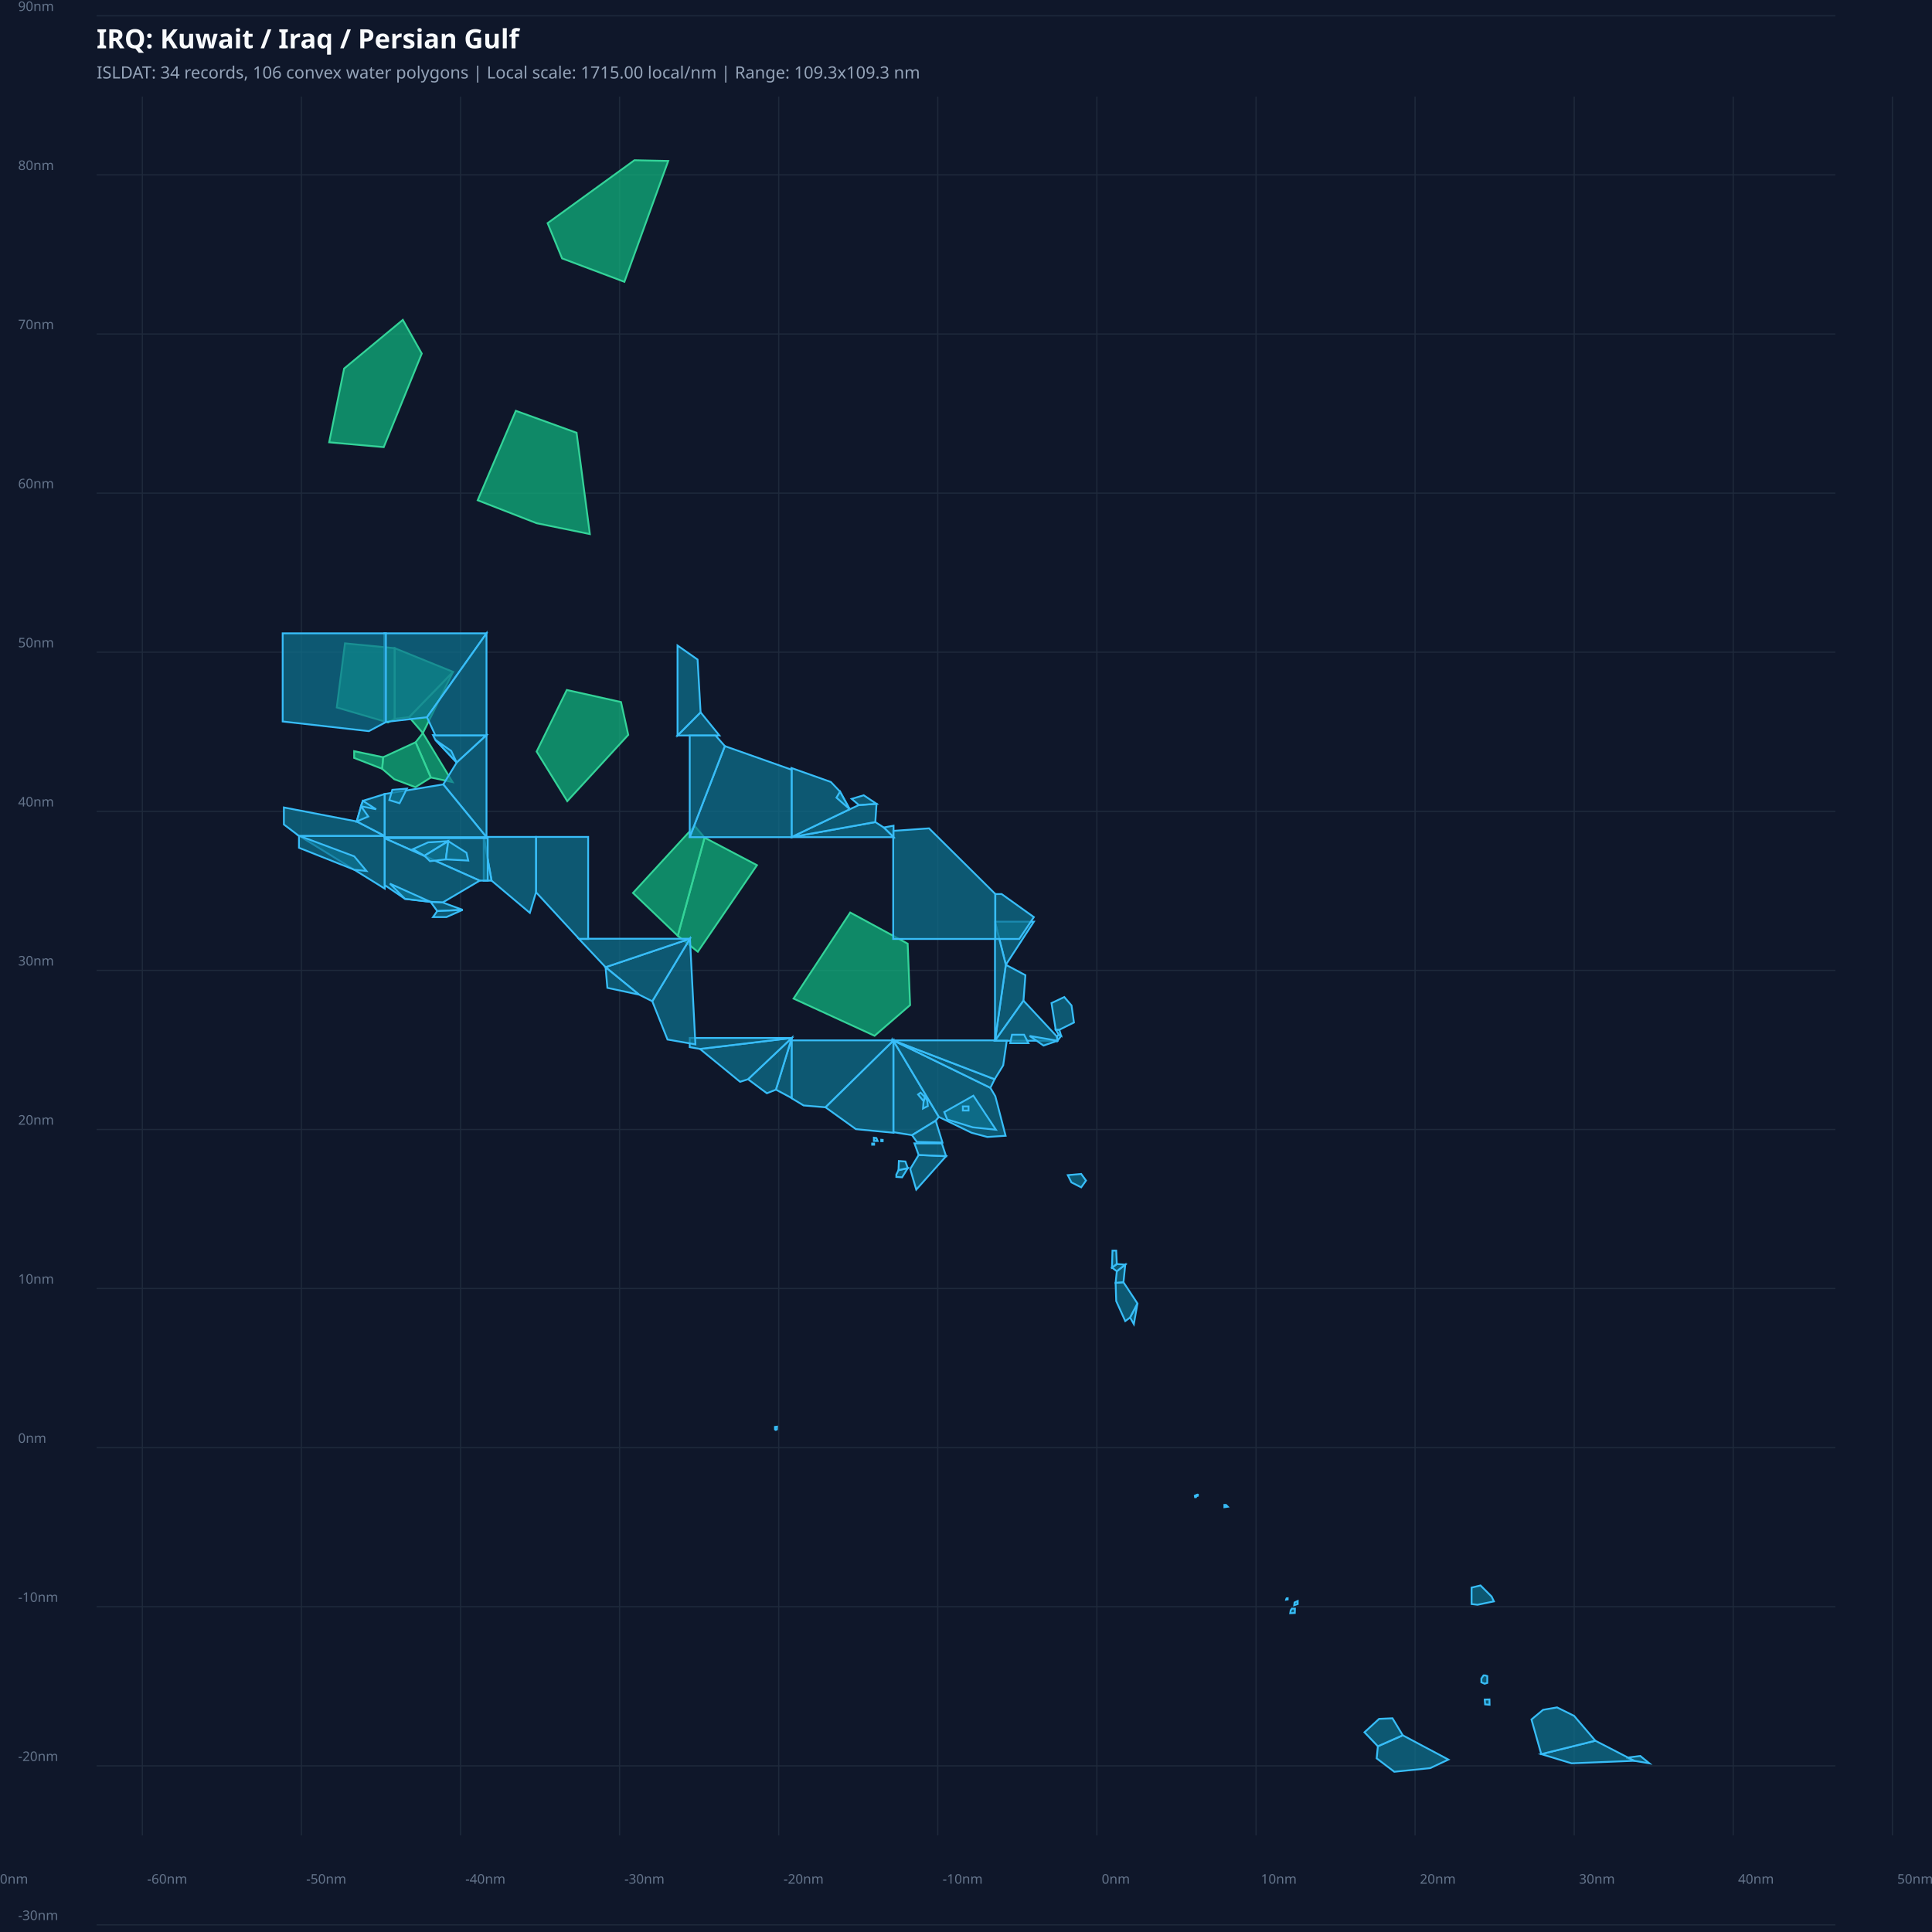
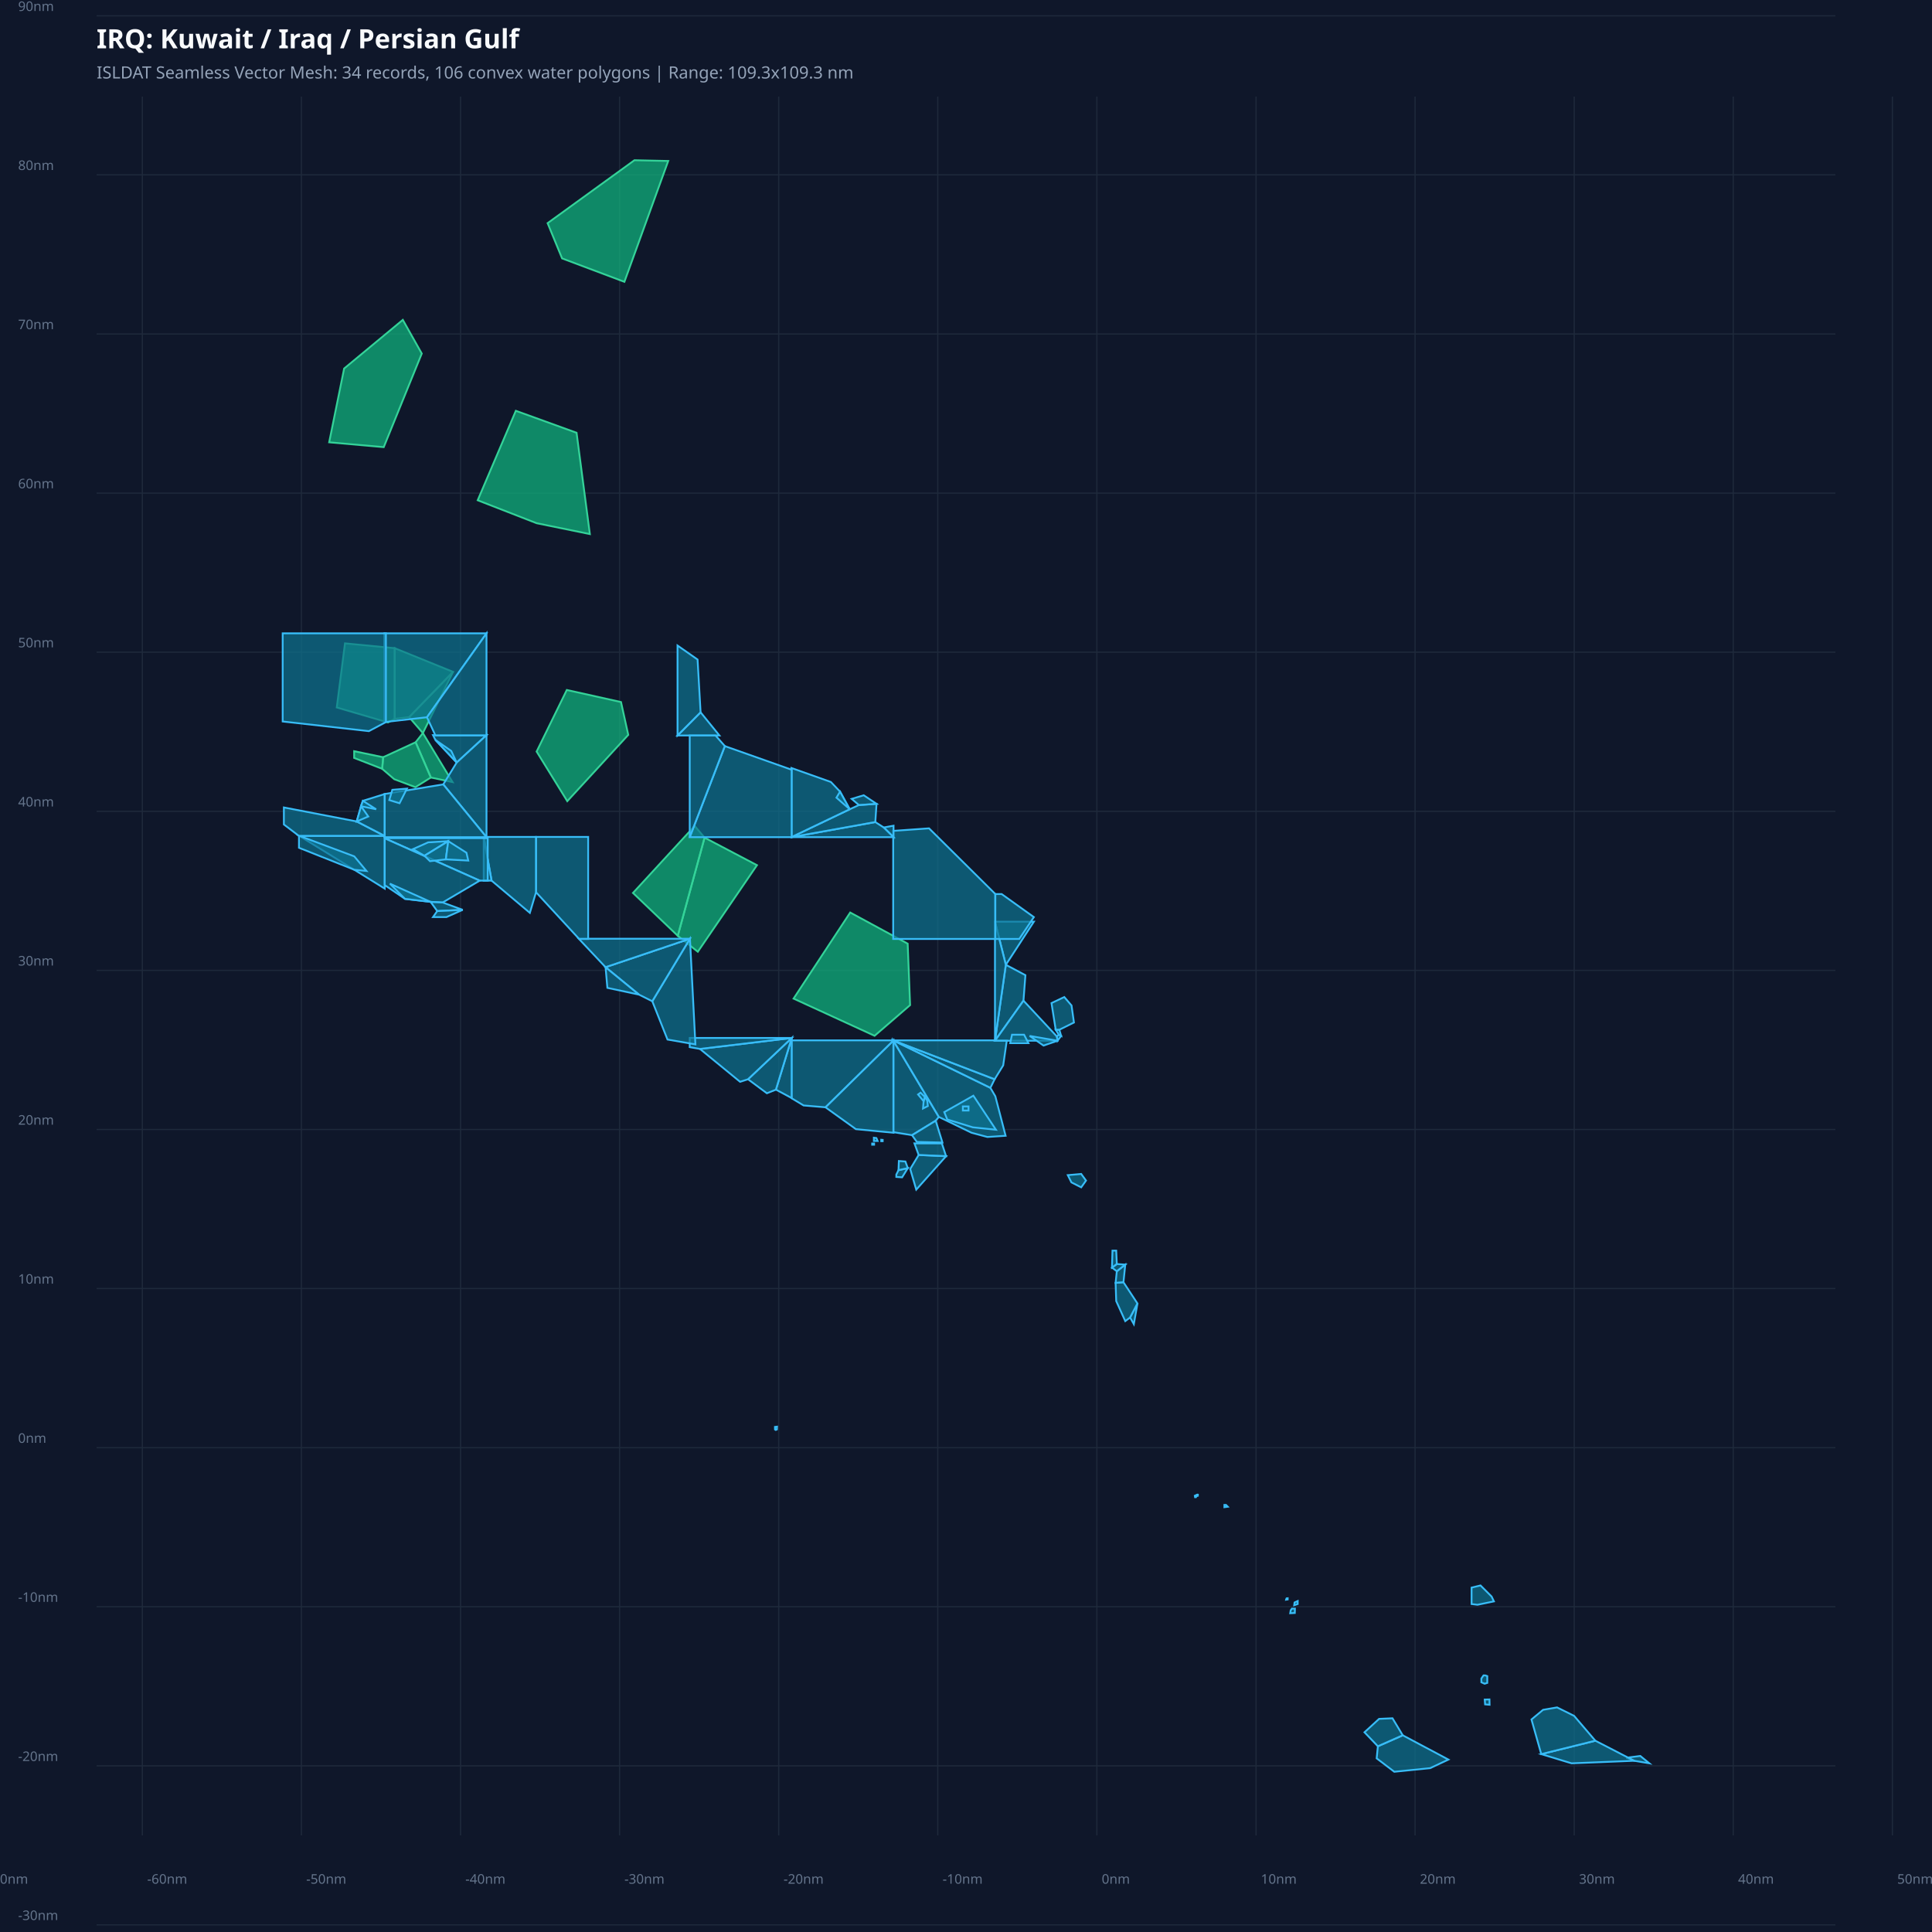
<svg xmlns="http://www.w3.org/2000/svg" viewBox="0 0 1600 1600" width="1600" height="1600">
  <rect width="1600" height="1600" fill="#0f172a" />
  <text x="80" y="40" font-family="sans-serif" font-size="22" font-weight="bold" fill="#f8fafc">IRQ: Kuwait / Iraq / Persian Gulf</text>
-   <text x="80" y="65" font-family="sans-serif" font-size="14" fill="#94a3b8">ISLDAT: 34 records, 106 convex water polygons | Local scale: 1715.00 local/nm | Range: 109.3x109.3 nm</text>
+   <text x="80" y="65" font-family="sans-serif" font-size="14" fill="#94a3b8">ISLDAT Seamless Vector Mesh: 34 records, 106 convex water polygons | Range: 109.3x109.3 nm</text>
  <line x1="-13.9" y1="1520.0" x2="-13.9" y2="80.0" stroke="#1e293b" stroke-width="1" />
  <text x="-9.9" y="1560" font-family="sans-serif" font-size="11" fill="#64748b">-70nm</text>
  <line x1="117.9" y1="1520.0" x2="117.9" y2="80.0" stroke="#1e293b" stroke-width="1" />
  <text x="121.9" y="1560" font-family="sans-serif" font-size="11" fill="#64748b">-60nm</text>
  <line x1="249.6" y1="1520.0" x2="249.6" y2="80.0" stroke="#1e293b" stroke-width="1" />
  <text x="253.6" y="1560" font-family="sans-serif" font-size="11" fill="#64748b">-50nm</text>
  <line x1="381.4" y1="1520.0" x2="381.4" y2="80.0" stroke="#1e293b" stroke-width="1" />
  <text x="385.4" y="1560" font-family="sans-serif" font-size="11" fill="#64748b">-40nm</text>
  <line x1="513.1" y1="1520.0" x2="513.1" y2="80.0" stroke="#1e293b" stroke-width="1" />
  <text x="517.1" y="1560" font-family="sans-serif" font-size="11" fill="#64748b">-30nm</text>
  <line x1="644.9" y1="1520.0" x2="644.9" y2="80.0" stroke="#1e293b" stroke-width="1" />
  <text x="648.9" y="1560" font-family="sans-serif" font-size="11" fill="#64748b">-20nm</text>
  <line x1="776.6" y1="1520.0" x2="776.6" y2="80.0" stroke="#1e293b" stroke-width="1" />
  <text x="780.6" y="1560" font-family="sans-serif" font-size="11" fill="#64748b">-10nm</text>
  <line x1="908.4" y1="1520.0" x2="908.4" y2="80.0" stroke="#1e293b" stroke-width="1" />
  <text x="912.4" y="1560" font-family="sans-serif" font-size="11" fill="#64748b">0nm</text>
  <line x1="1040.2" y1="1520.0" x2="1040.2" y2="80.0" stroke="#1e293b" stroke-width="1" />
  <text x="1044.2" y="1560" font-family="sans-serif" font-size="11" fill="#64748b">10nm</text>
  <line x1="1171.9" y1="1520.0" x2="1171.9" y2="80.0" stroke="#1e293b" stroke-width="1" />
  <text x="1175.9" y="1560" font-family="sans-serif" font-size="11" fill="#64748b">20nm</text>
  <line x1="1303.7" y1="1520.0" x2="1303.7" y2="80.0" stroke="#1e293b" stroke-width="1" />
  <text x="1307.7" y="1560" font-family="sans-serif" font-size="11" fill="#64748b">30nm</text>
  <line x1="1435.4" y1="1520.0" x2="1435.4" y2="80.0" stroke="#1e293b" stroke-width="1" />
  <text x="1439.4" y="1560" font-family="sans-serif" font-size="11" fill="#64748b">40nm</text>
  <line x1="1567.2" y1="1520.0" x2="1567.2" y2="80.0" stroke="#1e293b" stroke-width="1" />
  <text x="1571.2" y="1560" font-family="sans-serif" font-size="11" fill="#64748b">50nm</text>
  <line x1="80.0" y1="1594.1" x2="1520.0" y2="1594.1" stroke="#1e293b" stroke-width="1" />
  <text x="15" y="1590.1" font-family="sans-serif" font-size="11" fill="#64748b">-30nm</text>
  <line x1="80.0" y1="1462.4" x2="1520.0" y2="1462.4" stroke="#1e293b" stroke-width="1" />
  <text x="15" y="1458.4" font-family="sans-serif" font-size="11" fill="#64748b">-20nm</text>
  <line x1="80.0" y1="1330.6" x2="1520.0" y2="1330.6" stroke="#1e293b" stroke-width="1" />
  <text x="15" y="1326.6" font-family="sans-serif" font-size="11" fill="#64748b">-10nm</text>
  <line x1="80.0" y1="1198.9" x2="1520.0" y2="1198.9" stroke="#1e293b" stroke-width="1" />
  <text x="15" y="1194.9" font-family="sans-serif" font-size="11" fill="#64748b">0nm</text>
  <line x1="80.0" y1="1067.1" x2="1520.0" y2="1067.1" stroke="#1e293b" stroke-width="1" />
  <text x="15" y="1063.1" font-family="sans-serif" font-size="11" fill="#64748b">10nm</text>
  <line x1="80.0" y1="935.4" x2="1520.0" y2="935.4" stroke="#1e293b" stroke-width="1" />
  <text x="15" y="931.4" font-family="sans-serif" font-size="11" fill="#64748b">20nm</text>
  <line x1="80.0" y1="803.6" x2="1520.0" y2="803.6" stroke="#1e293b" stroke-width="1" />
  <text x="15" y="799.6" font-family="sans-serif" font-size="11" fill="#64748b">30nm</text>
  <line x1="80.0" y1="671.9" x2="1520.0" y2="671.9" stroke="#1e293b" stroke-width="1" />
  <text x="15" y="667.9" font-family="sans-serif" font-size="11" fill="#64748b">40nm</text>
  <line x1="80.0" y1="540.1" x2="1520.0" y2="540.1" stroke="#1e293b" stroke-width="1" />
  <text x="15" y="536.1" font-family="sans-serif" font-size="11" fill="#64748b">50nm</text>
  <line x1="80.0" y1="408.4" x2="1520.0" y2="408.4" stroke="#1e293b" stroke-width="1" />
  <text x="15" y="404.4" font-family="sans-serif" font-size="11" fill="#64748b">60nm</text>
  <line x1="80.0" y1="276.6" x2="1520.0" y2="276.6" stroke="#1e293b" stroke-width="1" />
  <text x="15" y="272.6" font-family="sans-serif" font-size="11" fill="#64748b">70nm</text>
  <line x1="80.0" y1="144.8" x2="1520.0" y2="144.8" stroke="#1e293b" stroke-width="1" />
  <text x="15" y="140.8" font-family="sans-serif" font-size="11" fill="#64748b">80nm</text>
  <line x1="80.0" y1="13.1" x2="1520.0" y2="13.1" stroke="#1e293b" stroke-width="1" />
  <text x="15" y="9.1" font-family="sans-serif" font-size="11" fill="#64748b">90nm</text>
  <polygon points="753.7,832.4 751.7,781.5 704.1,755.7 657.2,827.0 724.3,857.8 753.7,832.4" fill="rgba(16, 185, 129, 0.7)" stroke="#34d399" stroke-width="1.5" />
  <polygon points="626.9,716.5 577.9,788.2 561.3,775.0 583.5,693.7 626.9,716.5" fill="rgba(16, 185, 129, 0.7)" stroke="#34d399" stroke-width="1.5" />
  <polygon points="524.2,739.5 575.3,684.0 583.5,693.7 561.3,775.0 524.2,739.5" fill="rgba(16, 185, 129, 0.7)" stroke="#34d399" stroke-width="1.5" />
  <polygon points="356.8,643.9 374.8,647.7 350.2,607.1 344.2,614.7 356.8,643.9" fill="rgba(16, 185, 129, 0.7)" stroke="#34d399" stroke-width="1.5" />
  <polygon points="344.2,614.7 317.3,627.1 316.5,636.7 326.5,645.3 344.0,651.9 356.8,643.9 344.2,614.7" fill="rgba(16, 185, 129, 0.7)" stroke="#34d399" stroke-width="1.5" />
  <polygon points="317.3,627.1 316.5,636.7 293.3,627.7 293.3,622.1 317.3,627.1" fill="rgba(16, 185, 129, 0.7)" stroke="#34d399" stroke-width="1.5" />
  <polygon points="350.2,607.1 338.8,593.9 375.2,556.4 350.2,607.1" fill="rgba(16, 185, 129, 0.7)" stroke="#34d399" stroke-width="1.5" />
  <polygon points="326.9,595.3 321.3,598.3 278.9,585.9 285.7,532.8 326.9,536.8 326.9,595.3" fill="rgba(16, 185, 129, 0.7)" stroke="#34d399" stroke-width="1.5" />
  <polygon points="326.9,595.3 338.8,593.9 375.2,556.4 326.9,536.8 326.9,595.3" fill="rgba(16, 185, 129, 0.7)" stroke="#34d399" stroke-width="1.5" />
  <polygon points="520.3,608.6 469.8,663.5 444.4,622.4 469.4,571.4 514.3,581.4 520.3,608.6" fill="rgba(16, 185, 129, 0.7)" stroke="#34d399" stroke-width="1.5" />
  <polygon points="488.5,442.3 444.4,433.3 395.6,414.3 427.2,340.2 477.5,358.4 488.5,442.3" fill="rgba(16, 185, 129, 0.7)" stroke="#34d399" stroke-width="1.5" />
  <polygon points="317.8,370.3 349.3,292.8 333.6,264.9 285.0,305.2 272.6,366.3 317.8,370.3" fill="rgba(16, 185, 129, 0.7)" stroke="#34d399" stroke-width="1.5" />
  <polygon points="553.4,133.3 525.4,132.7 453.5,184.8 465.5,214.0 517.1,233.4 553.4,133.3" fill="rgba(16, 185, 129, 0.7)" stroke="#34d399" stroke-width="1.5" />
  <polygon points="1365.9,1460.3 1358.4,1454.2 1346.8,1455.7 1353.4,1458.2 1365.9,1460.3" fill="rgba(14, 116, 144, 0.7)" stroke="#38bdf8" stroke-width="1.5" />
  <polygon points="1353.4,1458.2 1321.2,1441.6 1276.4,1452.7 1301.5,1460.3 1353.4,1458.2" fill="rgba(14, 116, 144, 0.7)" stroke="#38bdf8" stroke-width="1.5" />
  <polygon points="1321.2,1441.6 1276.4,1452.7 1268.3,1424.0 1277.9,1416.0 1289.5,1414.0 1303.6,1421.0 1321.2,1441.6" fill="rgba(14, 116, 144, 0.7)" stroke="#38bdf8" stroke-width="1.5" />
  <polygon points="1199.5,1457.2 1184.4,1464.3 1154.7,1467.3 1140.1,1456.2 1141.1,1446.2 1161.7,1437.1 1199.5,1457.2" fill="rgba(14, 116, 144, 0.7)" stroke="#38bdf8" stroke-width="1.5" />
  <polygon points="1141.1,1446.2 1161.7,1437.1 1153.2,1423.0 1142.1,1423.5 1130.0,1434.6 1141.1,1446.2" fill="rgba(14, 116, 144, 0.7)" stroke="#38bdf8" stroke-width="1.5" />
  <polygon points="939.0,1096.6 942.0,1079.5 935.9,1091.1 939.0,1096.6" fill="rgba(14, 116, 144, 0.7)" stroke="#38bdf8" stroke-width="1.5" />
  <polygon points="942.0,1079.5 935.9,1091.1 931.9,1094.1 924.4,1077.5 923.9,1062.4 930.4,1061.9 942.0,1079.5" fill="rgba(14, 116, 144, 0.7)" stroke="#38bdf8" stroke-width="1.5" />
  <polygon points="923.9,1062.4 930.4,1061.9 931.9,1047.3 924.9,1052.8 923.9,1062.4" fill="rgba(14, 116, 144, 0.7)" stroke="#38bdf8" stroke-width="1.5" />
  <polygon points="931.9,1047.3 924.9,1052.8 920.9,1049.8 924.9,1046.8 931.9,1047.3" fill="rgba(14, 116, 144, 0.7)" stroke="#38bdf8" stroke-width="1.5" />
  <polygon points="920.9,1049.8 924.9,1046.8 924.4,1035.7 921.3,1035.7 920.9,1049.8" fill="rgba(14, 116, 144, 0.7)" stroke="#38bdf8" stroke-width="1.5" />
  <polygon points="758.8,985.2 753.8,968.1 760.8,956.5 783.5,957.5 758.8,985.2" fill="rgba(14, 116, 144, 0.7)" stroke="#38bdf8" stroke-width="1.5" />
  <polygon points="783.5,957.5 760.8,956.5 757.3,946.9 780.0,946.9 783.5,957.5" fill="rgba(14, 116, 144, 0.7)" stroke="#38bdf8" stroke-width="1.5" />
  <polygon points="751.8,967.4 744.1,969.1 742.3,972.7 742.3,974.7 747.1,975.0 751.8,967.4" fill="rgba(14, 116, 144, 0.7)" stroke="#38bdf8" stroke-width="1.5" />
  <polygon points="751.8,967.4 749.8,961.9 744.4,961.5 744.1,969.1 751.8,967.4" fill="rgba(14, 116, 144, 0.7)" stroke="#38bdf8" stroke-width="1.5" />
  <polygon points="739.7,937.6 755.3,940.1 774.9,928.1 777.5,925.0 739.7,861.6 739.7,937.6" fill="rgba(14, 116, 144, 0.7)" stroke="#38bdf8" stroke-width="1.5" />
  <polygon points="759.3,945.7 780.5,946.2 774.9,928.1 755.3,940.1 759.3,945.7" fill="rgba(14, 116, 144, 0.7)" stroke="#38bdf8" stroke-width="1.5" />
  <polygon points="739.7,861.6 777.5,925.0 804.6,938.1 817.7,941.6 832.8,940.6 824.3,907.9 820.2,900.9 739.7,861.6" fill="rgba(14, 116, 144, 0.7)" stroke="#38bdf8" stroke-width="1.5" />
  <polygon points="739.7,861.6 820.2,900.9 823.7,893.8 739.7,861.6" fill="rgba(14, 116, 144, 0.7)" stroke="#38bdf8" stroke-width="1.5" />
  <polygon points="739.7,861.6 823.7,893.8 830.8,882.3 833.8,861.6 739.7,861.6" fill="rgba(14, 116, 144, 0.7)" stroke="#38bdf8" stroke-width="1.5" />
  <polygon points="782.0,921.0 784.5,927.1 805.6,933.6 824.8,935.6 806.1,907.4 782.0,921.0" fill="rgba(14, 116, 144, 0.7)" stroke="#38bdf8" stroke-width="1.5" />
  <polygon points="768.4,916.0 767.9,911.5 765.9,908.4 764.9,912.0 764.4,918.0 768.4,916.0" fill="rgba(14, 116, 144, 0.7)" stroke="#38bdf8" stroke-width="1.5" />
  <polygon points="762.4,904.9 765.9,908.4 764.9,912.0 760.3,906.4 762.4,904.9" fill="rgba(14, 116, 144, 0.7)" stroke="#38bdf8" stroke-width="1.5" />
  <polygon points="802.1,919.7 797.4,919.7 797.4,916.3 802.1,916.3 802.1,919.7" fill="rgba(14, 116, 144, 0.7)" stroke="#38bdf8" stroke-width="1.5" />
  <polygon points="847.6,828.7 849.2,807.6 833.0,799.0 824.0,861.9 847.6,828.7" fill="rgba(14, 116, 144, 0.7)" stroke="#38bdf8" stroke-width="1.5" />
  <polygon points="875.8,861.9 875.3,858.4 847.6,828.7 824.0,861.9 875.8,861.9" fill="rgba(14, 116, 144, 0.7)" stroke="#38bdf8" stroke-width="1.5" />
  <polygon points="875.8,861.9 875.3,858.4 876.8,856.9 878.8,857.9 875.8,861.9" fill="rgba(14, 116, 144, 0.7)" stroke="#38bdf8" stroke-width="1.5" />
  <polygon points="878.8,857.9 876.8,856.9 874.3,852.8 877.3,852.8 878.8,857.9" fill="rgba(14, 116, 144, 0.7)" stroke="#38bdf8" stroke-width="1.5" />
  <polygon points="877.3,852.8 874.3,852.8 870.8,830.7 881.4,825.7 887.4,832.7 889.4,846.8 877.3,852.8" fill="rgba(14, 116, 144, 0.7)" stroke="#38bdf8" stroke-width="1.5" />
  <polygon points="824.0,763.3 856.2,763.3 833.0,799.0 824.0,763.3" fill="rgba(14, 116, 144, 0.7)" stroke="#38bdf8" stroke-width="1.5" />
  <polygon points="824.0,763.3 833.0,799.0 824.0,861.9 824.0,763.3" fill="rgba(14, 116, 144, 0.7)" stroke="#38bdf8" stroke-width="1.5" />
  <polygon points="864.2,865.9 852.7,857.9 875.8,861.9 864.2,865.9" fill="rgba(14, 116, 144, 0.7)" stroke="#38bdf8" stroke-width="1.5" />
  <polygon points="851.7,863.9 836.6,863.9 838.1,856.9 848.1,856.9 851.7,863.9" fill="rgba(14, 116, 144, 0.7)" stroke="#38bdf8" stroke-width="1.5" />
  <polygon points="856.2,759.5 844.1,777.6 824.0,777.6 824.0,740.4 829.5,740.4 856.2,759.5" fill="rgba(14, 116, 144, 0.7)" stroke="#38bdf8" stroke-width="1.5" />
  <polygon points="769.4,686.0 824.3,740.4 824.3,777.6 739.7,777.6 739.7,688.1 769.4,686.0" fill="rgba(14, 116, 144, 0.7)" stroke="#38bdf8" stroke-width="1.5" />
  <polygon points="740.0,938.1 708.8,935.1 683.6,917.0 740.0,861.6 740.0,938.1" fill="rgba(14, 116, 144, 0.7)" stroke="#38bdf8" stroke-width="1.5" />
  <polygon points="740.0,861.6 683.6,917.0 665.5,915.5 655.4,909.4 655.4,861.6 740.0,861.6" fill="rgba(14, 116, 144, 0.7)" stroke="#38bdf8" stroke-width="1.5" />
  <polygon points="725.8,942.5 723.7,942.2 723.7,944.9 726.8,944.9 725.8,942.5" fill="rgba(14, 116, 144, 0.7)" stroke="#38bdf8" stroke-width="1.5" />
  <polygon points="723.9,947.0 722.3,947.0 722.3,948.0 723.9,948.0 723.9,947.0" fill="rgba(14, 116, 144, 0.7)" stroke="#38bdf8" stroke-width="1.5" />
  <polygon points="731.0,944.0 729.8,943.9 729.8,945.1 731.0,945.1 731.0,944.0" fill="rgba(14, 116, 144, 0.7)" stroke="#38bdf8" stroke-width="1.5" />
  <polygon points="655.7,909.4 642.6,902.4 655.7,859.6 655.7,909.4" fill="rgba(14, 116, 144, 0.7)" stroke="#38bdf8" stroke-width="1.5" />
  <polygon points="642.6,902.4 635.1,905.4 619.5,893.8 655.7,859.6 642.6,902.4" fill="rgba(14, 116, 144, 0.7)" stroke="#38bdf8" stroke-width="1.5" />
  <polygon points="619.5,893.8 612.9,895.9 579.7,868.7 655.7,859.6 619.5,893.8" fill="rgba(14, 116, 144, 0.7)" stroke="#38bdf8" stroke-width="1.5" />
  <polygon points="579.7,868.7 571.2,867.2 571.2,859.6 655.7,859.6 579.7,868.7" fill="rgba(14, 116, 144, 0.7)" stroke="#38bdf8" stroke-width="1.5" />
  <polygon points="740.0,683.8 731.9,685.3 740.0,693.3 740.0,683.8" fill="rgba(14, 116, 144, 0.7)" stroke="#38bdf8" stroke-width="1.5" />
  <polygon points="740.0,693.3 731.9,685.3 724.9,680.8 655.4,693.3 740.0,693.3" fill="rgba(14, 116, 144, 0.7)" stroke="#38bdf8" stroke-width="1.5" />
  <polygon points="703.7,670.2 711.3,666.7 725.9,665.7 724.9,680.8 655.4,693.3 703.7,670.2" fill="rgba(14, 116, 144, 0.7)" stroke="#38bdf8" stroke-width="1.5" />
  <polygon points="703.7,670.2 695.7,655.6 688.1,647.6 655.4,636.0 655.4,693.3 703.7,670.2" fill="rgba(14, 116, 144, 0.7)" stroke="#38bdf8" stroke-width="1.5" />
  <polygon points="711.3,666.7 725.9,665.7 715.3,658.6 705.3,661.6 711.3,666.7" fill="rgba(14, 116, 144, 0.7)" stroke="#38bdf8" stroke-width="1.5" />
  <polygon points="703.7,670.2 692.7,660.6 695.7,655.6 703.7,670.2" fill="rgba(14, 116, 144, 0.7)" stroke="#38bdf8" stroke-width="1.5" />
  <polygon points="571.2,693.3 655.7,693.3 655.7,637.5 600.3,617.9 571.2,693.3" fill="rgba(14, 116, 144, 0.7)" stroke="#38bdf8" stroke-width="1.5" />
  <polygon points="571.2,693.3 571.2,608.8 592.3,608.8 600.3,617.9 571.2,693.3" fill="rgba(14, 116, 144, 0.7)" stroke="#38bdf8" stroke-width="1.5" />
  <polygon points="561.1,609.1 595.8,609.1 580.2,589.9 561.1,609.1" fill="rgba(14, 116, 144, 0.7)" stroke="#38bdf8" stroke-width="1.5" />
  <polygon points="561.1,609.1 580.2,589.9 577.7,546.2 561.1,534.6 561.1,609.1" fill="rgba(14, 116, 144, 0.7)" stroke="#38bdf8" stroke-width="1.5" />
  <polygon points="552.8,860.9 540.2,829.2 571.4,777.4 575.9,864.9 552.8,860.9" fill="rgba(14, 116, 144, 0.7)" stroke="#38bdf8" stroke-width="1.5" />
  <polygon points="540.2,829.2 529.2,823.7 501.5,801.0 571.4,777.4 540.2,829.2" fill="rgba(14, 116, 144, 0.7)" stroke="#38bdf8" stroke-width="1.5" />
  <polygon points="501.5,801.0 479.3,777.4 571.4,777.4 501.5,801.0" fill="rgba(14, 116, 144, 0.7)" stroke="#38bdf8" stroke-width="1.5" />
  <polygon points="529.2,823.7 503.0,818.1 501.5,801.0 529.2,823.7" fill="rgba(14, 116, 144, 0.7)" stroke="#38bdf8" stroke-width="1.5" />
  <polygon points="479.6,777.6 443.9,738.9 443.9,693.1 487.1,693.1 487.1,777.6 479.6,777.6" fill="rgba(14, 116, 144, 0.7)" stroke="#38bdf8" stroke-width="1.5" />
  <polygon points="443.9,738.9 443.9,693.1 400.6,693.1 407.1,729.3 438.8,756.0 443.9,738.9" fill="rgba(14, 116, 144, 0.7)" stroke="#38bdf8" stroke-width="1.5" />
  <polygon points="400.6,693.1 407.1,729.3 400.6,729.3 400.6,693.1" fill="rgba(14, 116, 144, 0.7)" stroke="#38bdf8" stroke-width="1.5" />
  <polygon points="403.9,694.1 403.9,729.3 397.3,729.3 318.3,694.1 403.9,694.1" fill="rgba(14, 116, 144, 0.7)" stroke="#38bdf8" stroke-width="1.5" />
  <polygon points="397.3,729.3 366.6,747.4 356.6,746.9 335.4,744.4 318.3,732.8 318.3,694.1 397.3,729.3" fill="rgba(14, 116, 144, 0.7)" stroke="#38bdf8" stroke-width="1.5" />
  <polygon points="366.6,747.4 356.6,746.9 362.1,754.5 383.2,753.5 366.6,747.4" fill="rgba(14, 116, 144, 0.7)" stroke="#38bdf8" stroke-width="1.5" />
  <polygon points="362.1,754.5 383.2,753.5 369.7,759.5 358.6,759.5 362.1,754.5" fill="rgba(14, 116, 144, 0.7)" stroke="#38bdf8" stroke-width="1.5" />
  <polygon points="322.9,731.8 335.4,744.4 356.6,746.9 322.9,731.8" fill="rgba(14, 116, 144, 0.7)" stroke="#38bdf8" stroke-width="1.5" />
  <polygon points="342.0,703.2 351.5,708.7 371.2,696.6 354.6,697.6 342.0,703.2" fill="rgba(14, 116, 144, 0.7)" stroke="#38bdf8" stroke-width="1.5" />
  <polygon points="351.5,708.7 371.2,696.6 369.2,711.7 356.1,713.2 351.5,708.7" fill="rgba(14, 116, 144, 0.7)" stroke="#38bdf8" stroke-width="1.5" />
  <polygon points="369.2,711.7 387.8,712.7 386.3,706.2 371.2,696.6 369.2,711.7" fill="rgba(14, 116, 144, 0.7)" stroke="#38bdf8" stroke-width="1.5" />
  <polygon points="318.6,735.9 293.4,720.3 247.6,692.1 318.6,692.1 318.6,735.9" fill="rgba(14, 116, 144, 0.7)" stroke="#38bdf8" stroke-width="1.5" />
  <polygon points="293.4,720.3 303.5,721.3 293.4,709.2 247.6,692.1 247.6,702.1 293.4,720.3" fill="rgba(14, 116, 144, 0.7)" stroke="#38bdf8" stroke-width="1.5" />
  <polygon points="378.2,631.5 360.6,612.8 358.6,608.8 402.9,608.8 378.2,631.5" fill="rgba(14, 116, 144, 0.7)" stroke="#38bdf8" stroke-width="1.5" />
  <polygon points="402.9,608.8 378.2,631.5 367.1,649.6 402.9,693.3 402.9,608.8" fill="rgba(14, 116, 144, 0.7)" stroke="#38bdf8" stroke-width="1.5" />
  <polygon points="318.3,657.6 318.3,693.3 402.9,693.3 367.1,649.6 318.3,657.6" fill="rgba(14, 116, 144, 0.7)" stroke="#38bdf8" stroke-width="1.5" />
  <polygon points="324.9,654.1 322.4,662.6 330.9,665.2 337.0,653.1 324.9,654.1" fill="rgba(14, 116, 144, 0.7)" stroke="#38bdf8" stroke-width="1.5" />
  <polygon points="378.2,631.5 373.7,621.9 360.6,612.8 378.2,631.5" fill="rgba(14, 116, 144, 0.7)" stroke="#38bdf8" stroke-width="1.5" />
  <polygon points="402.9,524.5 353.6,594.0 318.3,598.0 318.3,524.5 402.9,524.5" fill="rgba(14, 116, 144, 0.7)" stroke="#38bdf8" stroke-width="1.5" />
  <polygon points="402.9,609.1 360.6,609.1 353.6,594.0 402.9,524.5 402.9,609.1" fill="rgba(14, 116, 144, 0.7)" stroke="#38bdf8" stroke-width="1.5" />
  <polygon points="235.1,668.7 235.1,682.8 247.6,692.3 318.6,692.3 295.4,680.3 235.1,668.7" fill="rgba(14, 116, 144, 0.7)" stroke="#38bdf8" stroke-width="1.5" />
  <polygon points="318.6,692.3 295.4,680.3 299.0,667.7 300.5,663.2 318.6,657.6 318.6,692.3" fill="rgba(14, 116, 144, 0.7)" stroke="#38bdf8" stroke-width="1.5" />
  <polygon points="295.4,680.3 305.0,676.2 299.0,667.7 295.4,680.3" fill="rgba(14, 116, 144, 0.7)" stroke="#38bdf8" stroke-width="1.5" />
  <polygon points="299.0,667.7 311.5,670.2 300.5,663.2 299.0,667.7" fill="rgba(14, 116, 144, 0.7)" stroke="#38bdf8" stroke-width="1.5" />
  <polygon points="319.6,598.0 305.5,605.5 234.1,597.5 234.1,524.5 319.6,524.5 319.6,598.0" fill="rgba(14, 116, 144, 0.7)" stroke="#38bdf8" stroke-width="1.5" />
  <polygon points="884.3,973.2 887.3,979.2 895.4,983.3 899.4,977.7 895.4,972.2 884.3,973.2" fill="rgba(14, 116, 144, 0.7)" stroke="#38bdf8" stroke-width="1.5" />
  <polygon points="991.2,1238.0 991.2,1238.8 990.4,1239.9 989.7,1239.9 989.5,1238.7 991.2,1238.0" fill="rgba(14, 116, 144, 0.7)" stroke="#38bdf8" stroke-width="1.5" />
  <polygon points="992.0,1238.7 992.0,1237.9 991.2,1238.0 991.2,1238.8 992.0,1238.7" fill="rgba(14, 116, 144, 0.7)" stroke="#38bdf8" stroke-width="1.5" />
  <polygon points="1014.0,1246.3 1014.0,1248.2 1016.8,1247.8 1015.3,1246.3 1014.0,1246.3" fill="rgba(14, 116, 144, 0.7)" stroke="#38bdf8" stroke-width="1.5" />
  <polygon points="1229.6,1407.5 1229.9,1411.5 1233.6,1411.8 1233.5,1407.4 1229.6,1407.5" fill="rgba(14, 116, 144, 0.7)" stroke="#38bdf8" stroke-width="1.5" />
  <polygon points="1226.8,1393.2 1226.8,1390.1 1228.6,1387.5 1230.0,1387.5 1231.7,1388.1 1231.7,1393.7 1229.5,1394.4 1226.8,1393.2" fill="rgba(14, 116, 144, 0.7)" stroke="#38bdf8" stroke-width="1.5" />
  <polygon points="1218.7,1314.8 1218.7,1328.4 1223.6,1329.0 1237.2,1326.2 1235.3,1322.2 1226.1,1313.0 1218.7,1314.8" fill="rgba(14, 116, 144, 0.7)" stroke="#38bdf8" stroke-width="1.5" />
  <polygon points="1072.1,1327.1 1071.8,1329.4 1074.7,1328.4 1074.7,1325.9 1072.1,1327.1" fill="rgba(14, 116, 144, 0.7)" stroke="#38bdf8" stroke-width="1.5" />
  <polygon points="1068.9,1333.6 1068.5,1336.0 1072.3,1335.8 1072.4,1332.2 1069.9,1332.2 1068.9,1333.6" fill="rgba(14, 116, 144, 0.7)" stroke="#38bdf8" stroke-width="1.5" />
  <polygon points="1065.5,1323.7 1065.2,1324.4 1065.1,1324.8 1066.4,1324.6 1066.4,1323.6 1065.5,1323.7" fill="rgba(14, 116, 144, 0.7)" stroke="#38bdf8" stroke-width="1.5" />
  <polygon points="643.4,1183.8 643.5,1181.5 641.8,1181.7 641.8,1183.8 642.3,1184.2 642.9,1184.1 643.4,1183.8" fill="rgba(14, 116, 144, 0.7)" stroke="#38bdf8" stroke-width="1.5" />
</svg>
